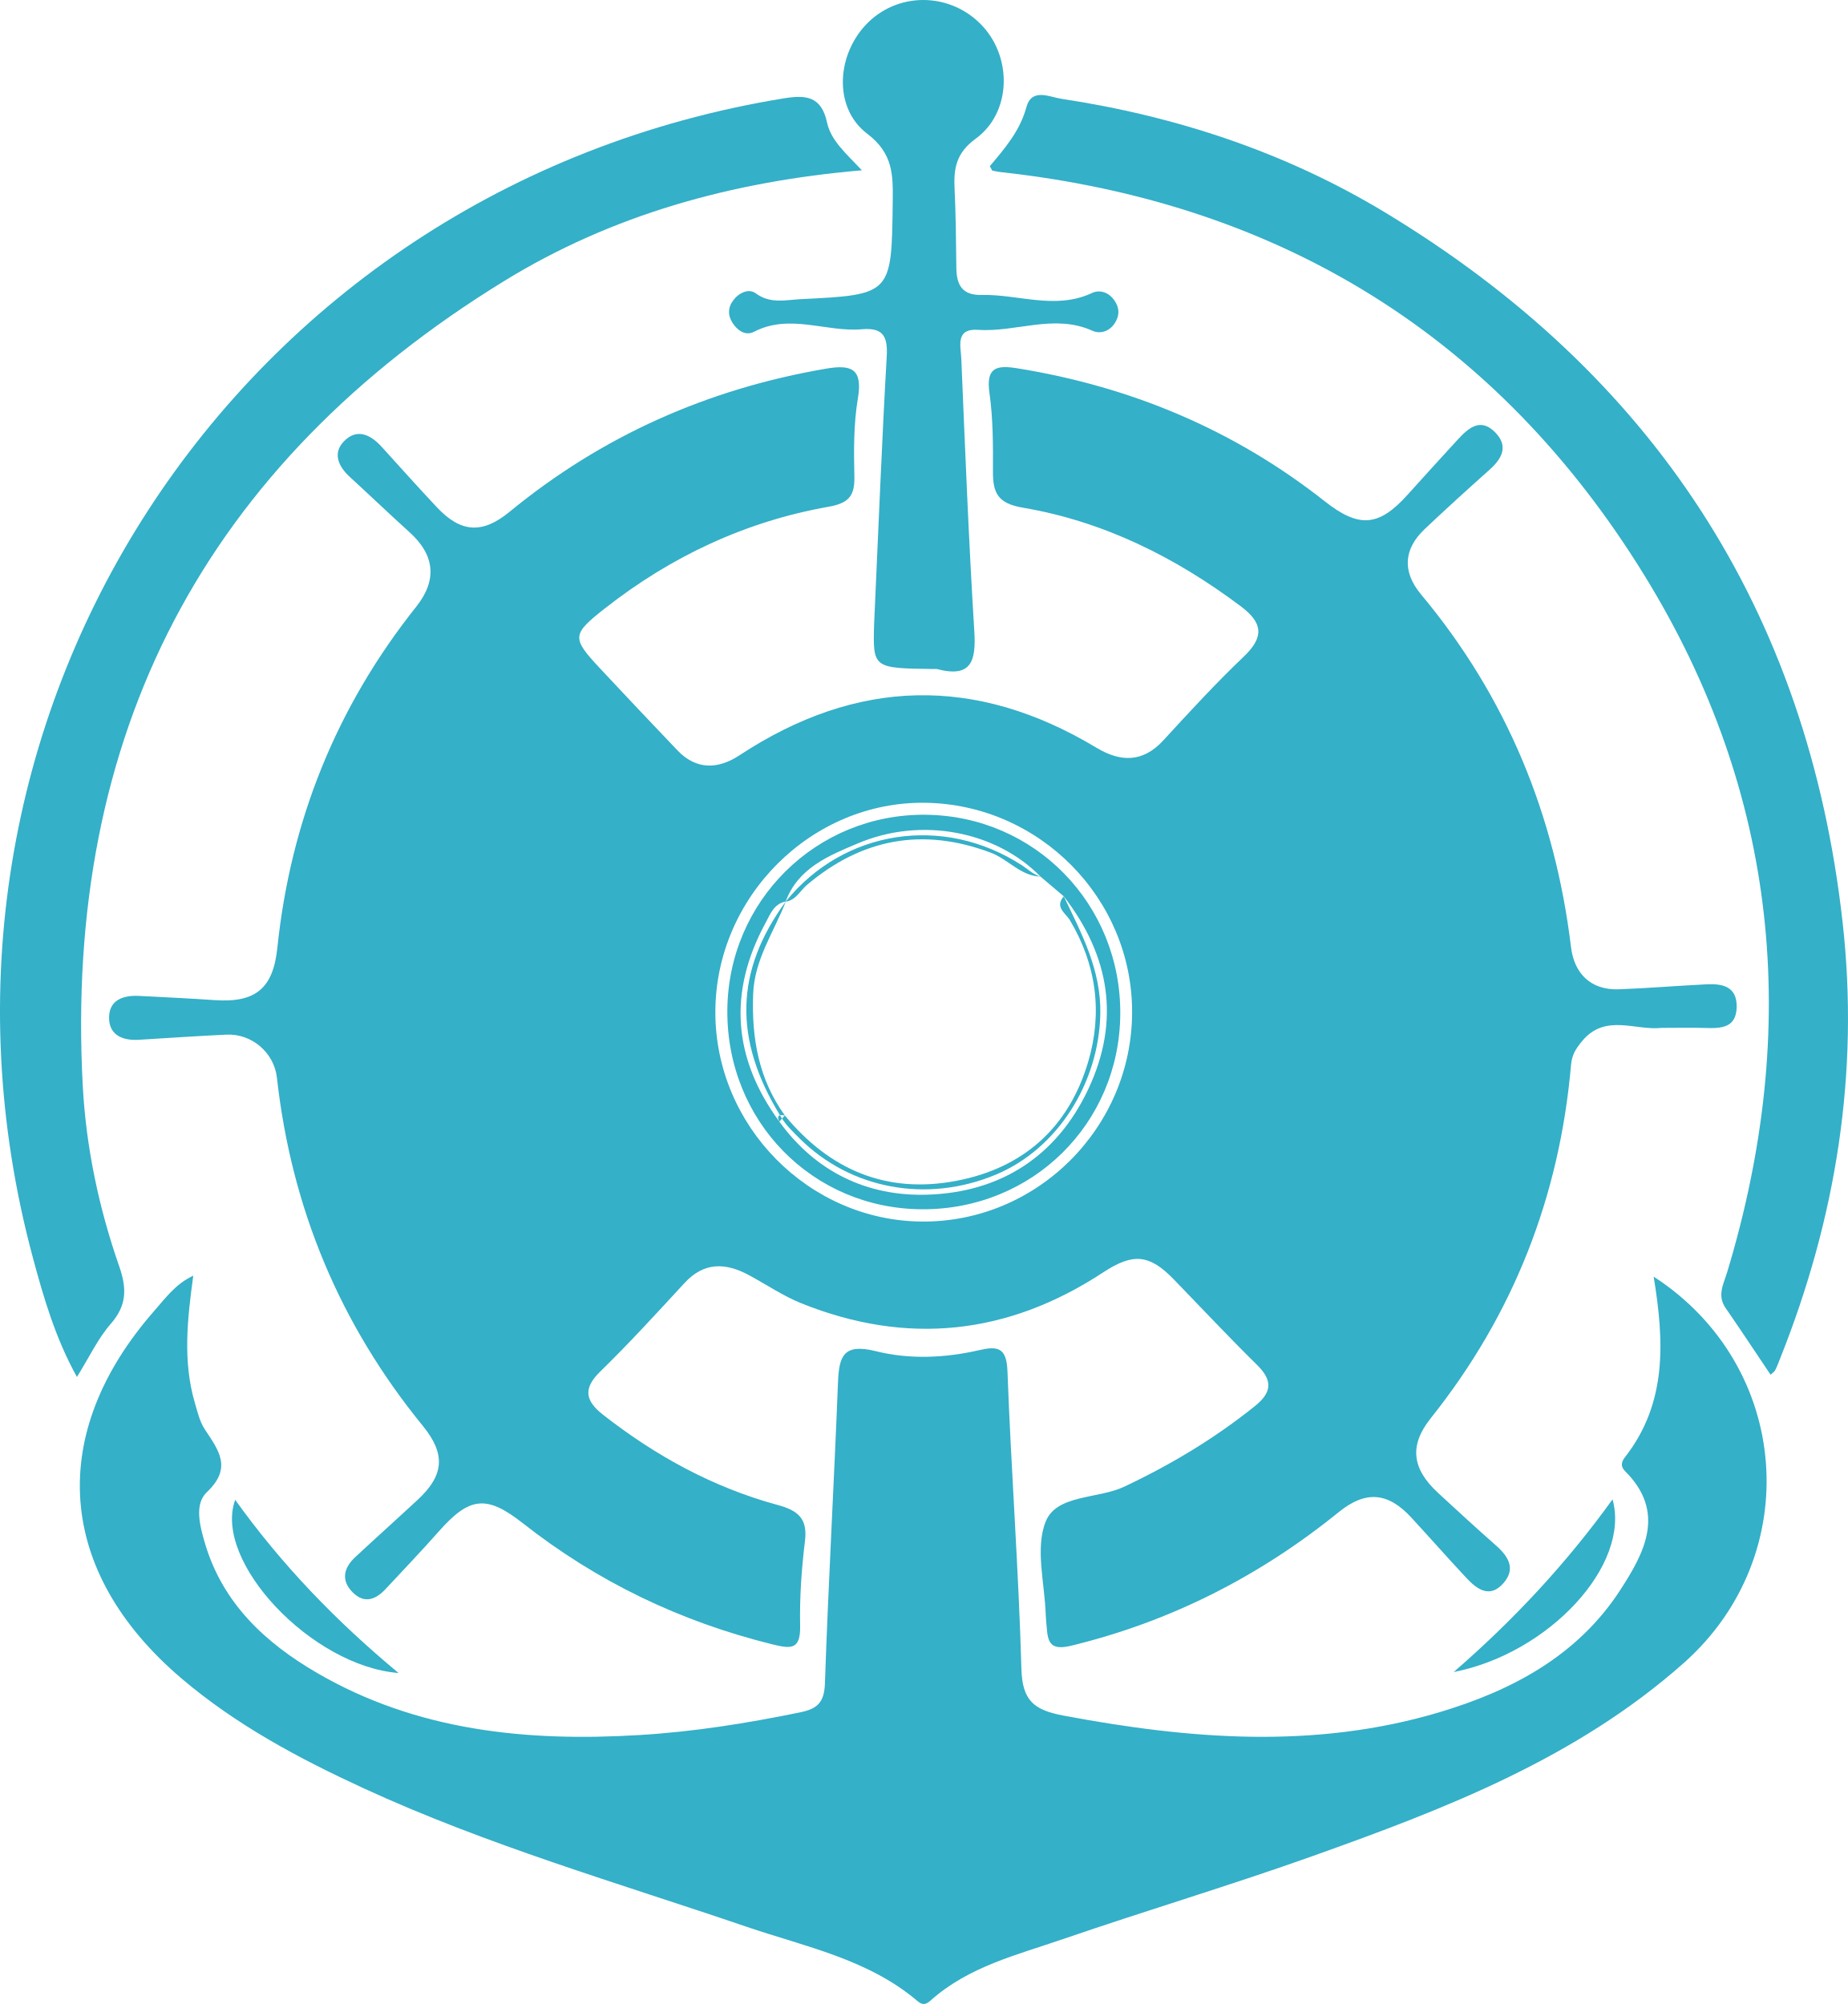
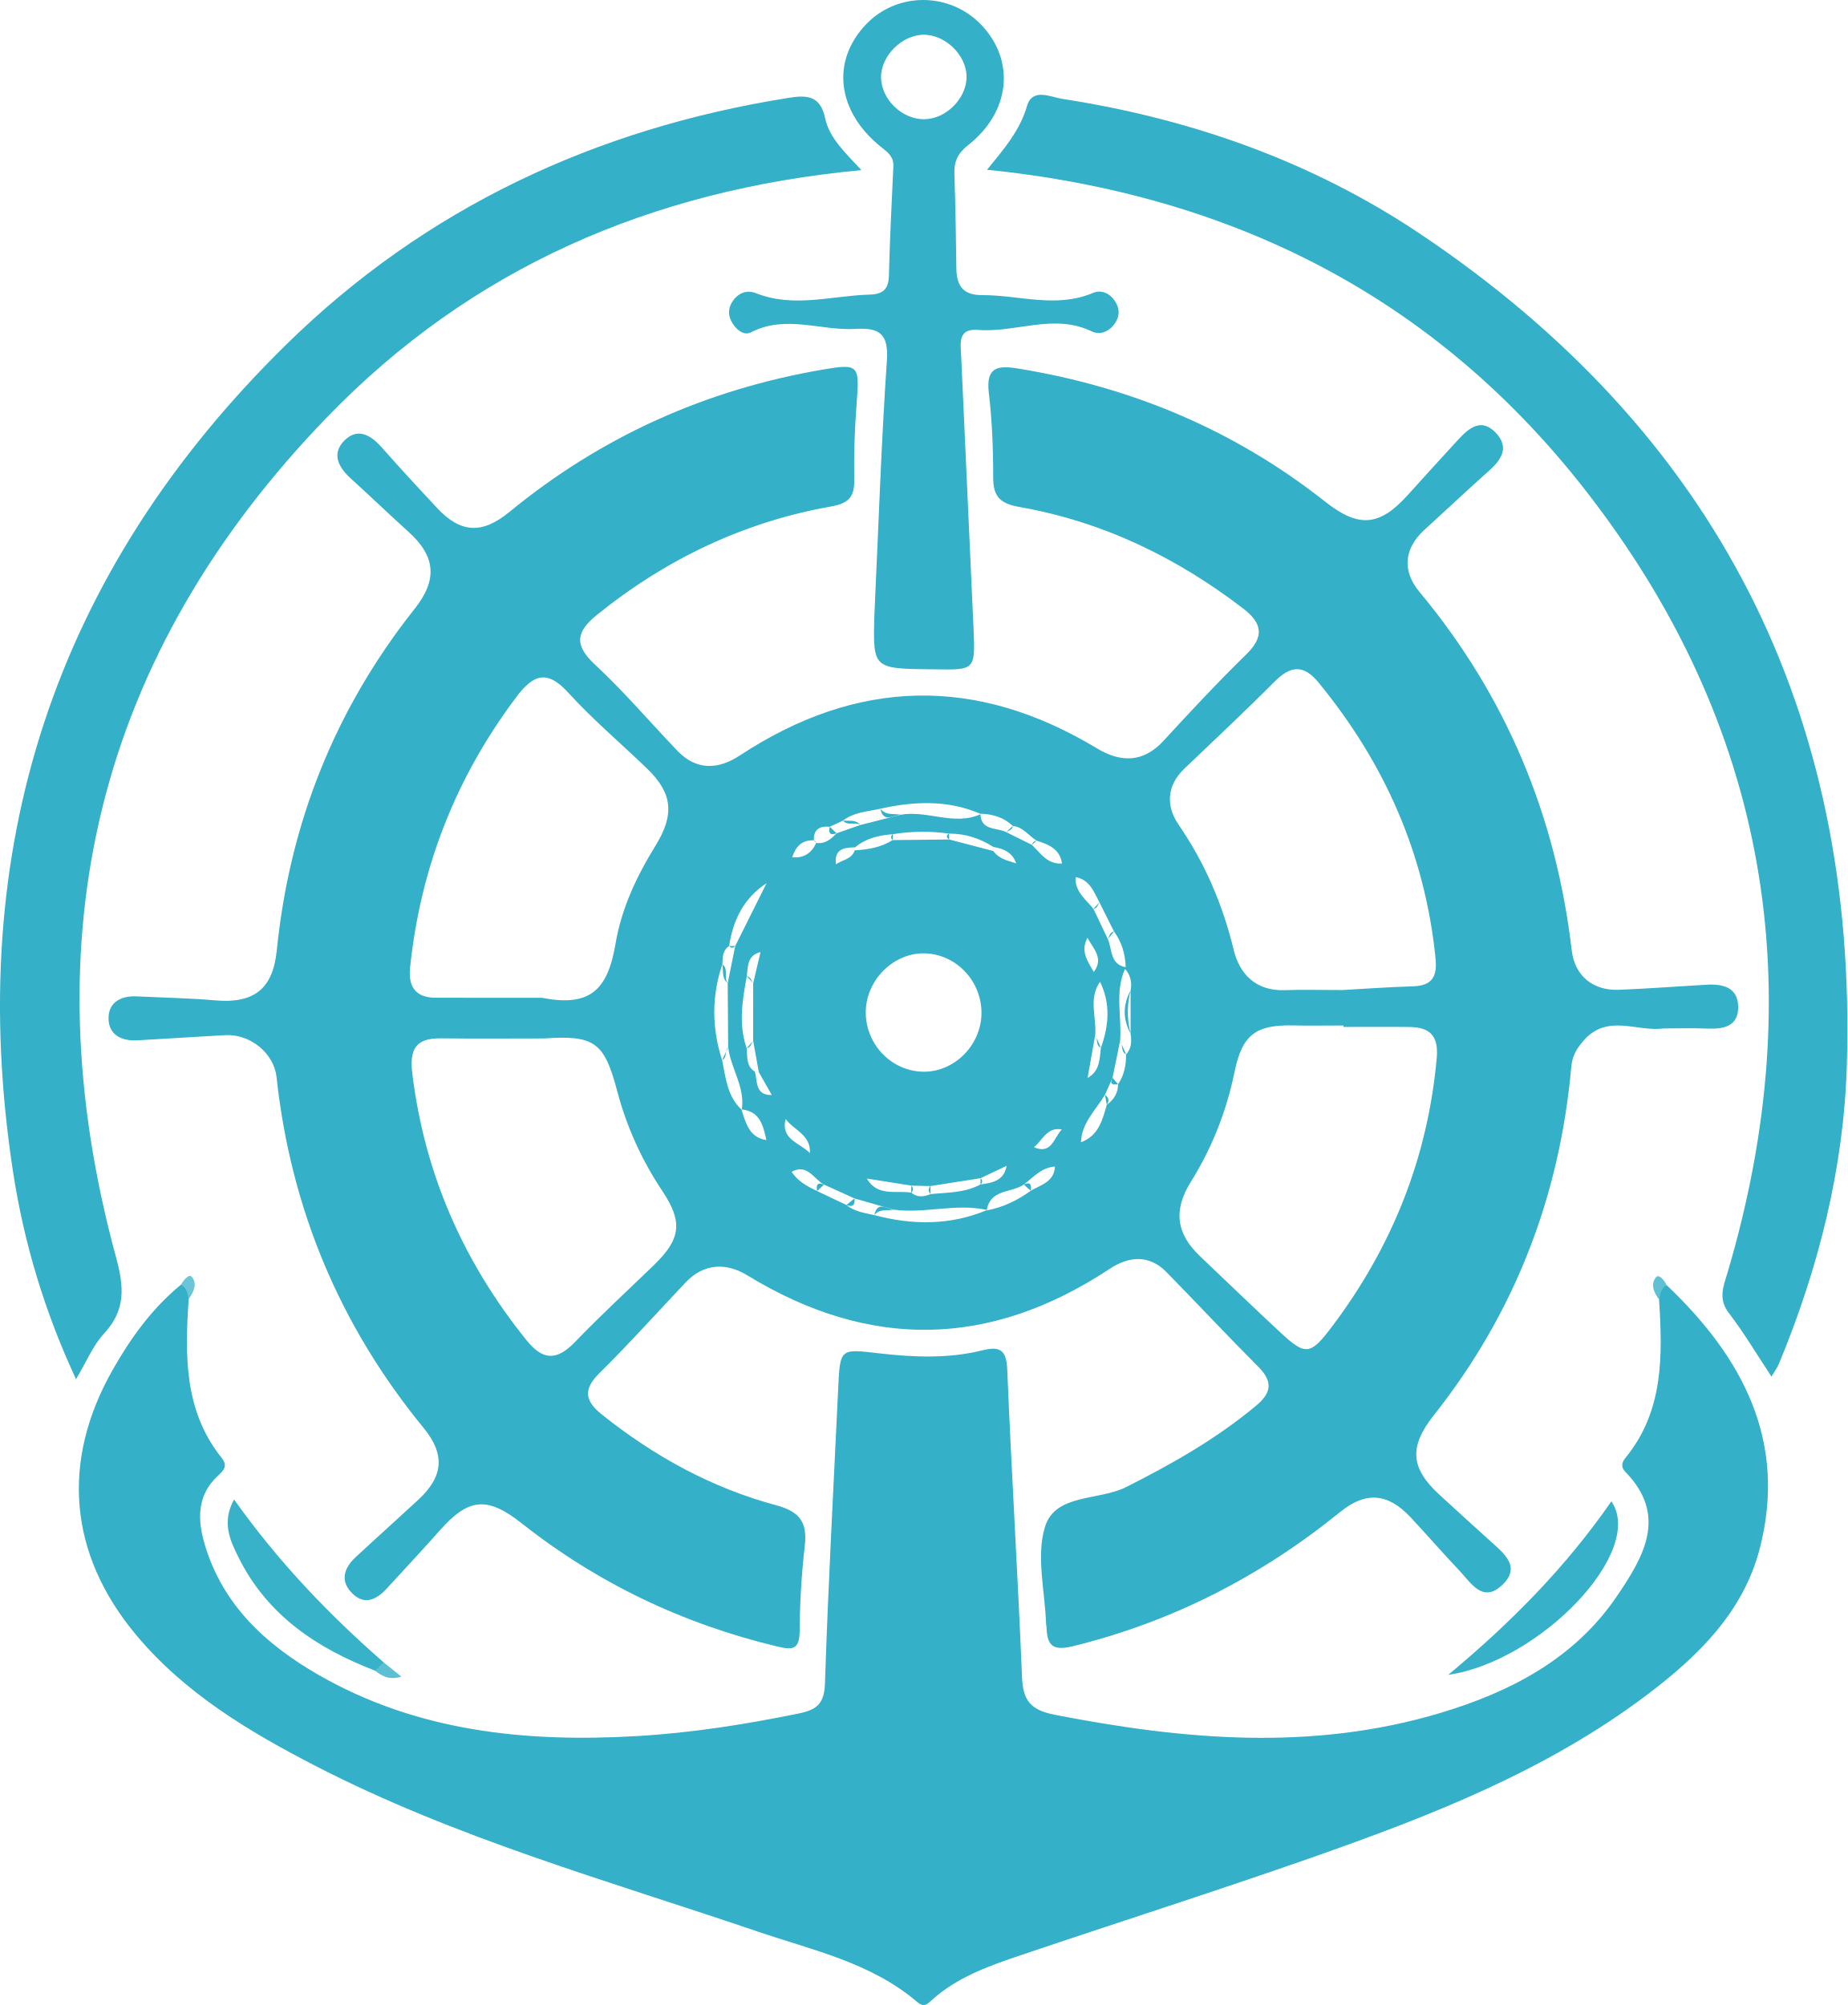
- <svg xmlns="http://www.w3.org/2000/svg" version="1.1" id="Layer_1" x="0px" y="0px" viewBox="0 0 293.98 318.852" enable-background="new 0 0 293.98 318.852" xml:space="preserve">
+ <svg xmlns="http://www.w3.org/2000/svg" version="1.1" id="Layer_1" x="0px" y="0px" viewBox="0 0 293.723 318.814" enable-background="new 0 0 293.723 318.814" xml:space="preserve">
  <g>
-     <path fill="#34B0C8" d="M236.958,74.738c1.999-1.785,3.049-3.763,0.888-5.956c-2.32-2.354-4.223-0.707-5.899,1.108   c-2.712,2.937-5.388,5.906-8.067,8.872c-4.559,5.048-7.704,5.283-13.136,0.999c-14.434-11.383-30.818-18.24-48.923-21.163   c-3.265-0.527-4.994-0.166-4.42,3.898c0.579,4.102,0.581,8.307,0.559,12.466c-0.018,3.419,0.702,5.125,4.766,5.816   c12.843,2.184,24.263,7.882,34.674,15.698c3.529,2.649,3.712,4.898,0.453,8.002c-4.456,4.245-8.633,8.792-12.798,13.331   c-3.28,3.574-6.84,3.44-10.628,1.162c-19.195-11.542-38.091-11.105-56.796,1.206c-3.344,2.201-6.828,2.395-9.86-0.786   c-4.136-4.338-8.257-8.69-12.345-13.073c-4.504-4.828-4.492-5.367,0.839-9.547c10.53-8.255,22.358-13.808,35.538-16.143   c3.178-0.563,4.181-1.693,4.112-4.785c-0.092-4.152-0.13-8.383,0.557-12.454c0.8-4.74-1.03-5.422-5.089-4.727   C112.603,61.879,95.782,69.34,81.038,81.45c-4.322,3.55-7.747,3.313-11.552-0.754c-2.958-3.161-5.856-6.377-8.757-9.59   c-1.784-1.976-3.964-3.006-6.012-0.893c-1.819,1.878-0.912,3.976,0.91,5.648c3.191,2.927,6.318,5.925,9.531,8.828   c4.034,3.645,4.413,7.626,1.053,11.847c-12.674,15.922-19.98,34.041-22.088,54.255c-0.673,6.456-3.432,8.801-10.025,8.334   c-3.987-0.282-7.981-0.459-11.973-0.668c-2.662-0.139-4.904,0.742-4.769,3.708c0.119,2.621,2.28,3.421,4.729,3.274   c4.654-0.28,9.306-0.609,13.963-0.82c4.02-0.182,7.562,2.877,8.005,6.852c2.309,20.737,10.005,39.207,23.201,55.384   c3.663,4.491,3.422,7.848-0.807,11.774c-3.294,3.058-6.644,6.055-9.933,9.119c-1.859,1.731-2.308,3.725-0.374,5.64   c1.835,1.817,3.634,1.119,5.194-0.553c2.84-3.045,5.715-6.059,8.473-9.177c4.868-5.503,7.568-5.859,13.346-1.317   c11.829,9.299,25.042,15.656,39.65,19.269c3.02,0.747,4.559,0.938,4.483-2.957c-0.088-4.478,0.217-8.996,0.768-13.445   c0.447-3.604-1.11-4.878-4.328-5.751c-10.251-2.782-19.405-7.802-27.76-14.332c-2.778-2.172-3.328-4.125-0.496-6.887   c4.646-4.531,9.028-9.336,13.432-14.109c3.113-3.374,6.535-3.237,10.231-1.249c2.78,1.495,5.426,3.311,8.335,4.481   c16.838,6.77,32.874,5.039,48.031-4.918c4.769-3.133,7.356-2.88,11.238,1.126c4.405,4.546,8.734,9.169,13.243,13.609   c2.518,2.479,2.365,4.363-0.353,6.547c-6.397,5.14-13.333,9.299-20.761,12.809c-4.248,2.007-10.814,1.216-12.534,5.601   c-1.679,4.28-0.121,9.833,0.027,14.827c0.02,0.664,0.109,1.326,0.156,1.99c0.178,2.52,0.711,3.672,3.945,2.882   c15.819-3.863,29.901-11.029,42.506-21.244c4.272-3.462,7.818-3.187,11.551,0.868c2.931,3.184,5.795,6.431,8.747,9.595   c1.706,1.829,3.729,3.311,5.903,0.84c2-2.273,0.806-4.241-1.168-5.981c-3.122-2.752-6.186-5.568-9.243-8.392   c-4.174-3.856-4.594-7.554-1.148-11.873c13.147-16.483,20.488-35.259,22.314-56.217c0.137-1.571,0.736-2.547,1.759-3.781   c3.682-4.442,8.441-1.636,12.647-2.107c2.331,0,4.664-0.06,6.992,0.016c2.507,0.082,4.893-0.014,4.951-3.347   c0.057-3.264-2.257-3.721-4.792-3.599c-4.653,0.224-9.298,0.625-13.952,0.792c-4.554,0.163-7.112-2.604-7.607-6.693   c-2.55-21.042-10.243-39.822-23.861-56.138c-3.023-3.621-2.777-7.209,0.584-10.393C230.027,80.975,233.481,77.843,236.958,74.738z    M146.69,194.359c-18.02-0.119-32.891-15.18-32.891-33.312c0-18.335,15.294-33.587,33.411-33.319   c18.16,0.269,32.924,15.235,32.887,33.335C180.059,179.443,164.972,194.48,146.69,194.359z" />
-     <path fill="#34B0C8" d="M263.066,203.121c1.661,10.166,2.22,20.06-4.568,28.735c-0.576,0.736-0.724,1.47,0.007,2.198   c6.602,6.572,3.074,13.031-0.756,18.936c-6.769,10.434-17.191,15.984-28.764,19.44c-19.85,5.927-39.777,4.297-59.784,0.538   c-4.737-0.89-6.573-2.381-6.715-7.451c-0.44-15.795-1.636-31.568-2.219-47.361c-0.139-3.78-1.562-4.014-4.545-3.327   c-5.426,1.25-11.076,1.483-16.362,0.16c-5.173-1.294-5.889,0.75-6.053,4.987c-0.622,15.97-1.534,31.929-2.079,47.9   c-0.103,3.007-1.229,4.011-3.895,4.561c-8.487,1.753-17.037,3.108-25.674,3.626c-17.876,1.073-35.317-0.649-51.185-9.866   c-8.238-4.785-15.031-11.06-17.865-20.634c-0.821-2.773-1.726-6.241,0.296-8.147c4.11-3.876,1.852-6.696-0.332-10.007   c-0.801-1.215-1.151-2.757-1.572-4.189c-1.947-6.625-1.2-13.332-0.254-20.25c-2.814,1.312-4.382,3.523-6.114,5.491   C7.36,228.091,8.91,250.029,28.82,267.008c8.685,7.407,18.66,12.744,28.971,17.496c19.692,9.076,40.491,15.077,60.945,22.05   c9.382,3.198,19.365,5.148,27.237,11.845c0.845,0.719,1.377,0.512,2.092-0.125c6.041-5.392,13.764-7.245,21.111-9.772   c13.206-4.543,26.604-8.535,39.755-13.227c21.031-7.504,41.83-15.506,58.933-30.688   C287.167,247.453,284.984,217.326,263.066,203.121z" />
-     <path fill="#34B0C8" d="M18.98,201.531c-3.245-9.3-5.291-18.969-5.815-28.772c-2.99-55.912,19.381-98.787,67.09-128.079   c17.076-10.484,36.07-15.8,56.858-17.585c-2.481-2.641-4.923-4.71-5.539-7.578c-0.921-4.289-3.443-4.43-6.966-3.855   C37.233,29.931-17.729,114.757,5.229,200.102c1.725,6.412,3.598,12.852,7.011,18.983c1.976-3.173,3.338-6.113,5.383-8.456   C20.17,207.712,20.2,205.027,18.98,201.531z" />
-     <path fill="#34B0C8" d="M293.127,146.771c-5.557-49.725-30.215-87.263-72.856-113.01c-15.82-9.552-33.176-15.279-51.454-18.044   c-1.865-0.282-4.692-1.777-5.538,1.342c-1.034,3.812-3.502,6.63-5.82,9.385c0.283,0.471,0.34,0.691,0.442,0.715   c0.485,0.112,0.98,0.189,1.476,0.244c44.415,4.915,78.861,26.212,102.227,64.16c21.348,34.669,24.906,72.004,13.149,110.875   c-0.571,1.888-1.628,3.673-0.243,5.676c2.423,3.504,4.766,7.064,7.152,10.613c0.276-0.262,0.593-0.448,0.738-0.725   c0.306-0.584,0.528-1.213,0.773-1.827C292.089,193.842,295.807,170.747,293.127,146.771z" />
-     <path fill="#34B0C8" d="M137.95,21.269c4.132,3.135,4.116,6.557,4.067,10.721c-0.173,14.882-0.125,14.89-14.639,15.609   c-2.421,0.12-4.835,0.787-7.157-0.931c-1.064-0.787-2.598-0.147-3.523,1.045c-0.924,1.19-0.951,2.469-0.139,3.704   c0.8,1.217,2.066,2.055,3.401,1.365c5.692-2.939,11.451,0.096,17.142-0.395c3.454-0.298,4.139,1.192,3.956,4.384   c-0.762,13.284-1.277,26.583-2.004,42.545c-0.195,7.007-0.195,7.007,9.506,7.13c0.167,0.002,0.342-0.034,0.498,0.007   c5.507,1.442,6.229-1.314,5.936-6.031c-0.896-14.447-1.459-28.916-2.07-43.379c-0.083-1.952-0.983-4.814,2.665-4.563   c6.056,0.416,12.116-2.601,18.193,0.145c1.172,0.53,2.64,0.172,3.524-1.156c0.843-1.265,0.798-2.517-0.055-3.713   c-0.878-1.231-2.268-1.73-3.538-1.136c-5.839,2.731-11.703,0.176-17.544,0.31c-3.161,0.072-3.996-1.64-4.033-4.332   c-0.057-4.162-0.073-8.328-0.279-12.484c-0.162-3.27,0.202-5.742,3.354-8.043c5.604-4.09,5.847-12.632,1.219-17.786   c-4.851-5.402-13.144-5.743-18.286-0.752C133.084,8.446,132.455,17.099,137.95,21.269z" />
-     <path fill="#34B0C8" d="M37.413,238.635c-3.548,9.768,12.127,26.463,25.988,27.554C53.378,257.856,44.807,248.95,37.413,238.635z" />
-     <path fill="#34B0C8" d="M231.253,266.035c15.235-2.987,28.18-17.085,25.271-27.477   C249.098,248.875,240.645,257.886,231.253,266.035z" />
-     <path fill="#34B0C8" d="M147.238,129.635c-17.385-0.161-31.425,13.704-31.532,31.137c-0.107,17.612,13.529,31.545,30.96,31.632   c17.534,0.087,31.431-13.596,31.548-31.062C178.332,143.85,164.601,129.796,147.238,129.635z M173.113,173.316   c-5.065,10.751-14.042,16.416-25.617,16.768c-9.499,0.289-17.729-3.599-23.516-11.625c0,0,0,0,0,0   c-7.378-10.066-8.172-20.602-2.212-31.592c0.759-1.399,1.327-3.058,3.215-3.43c1.991-5.367,6.884-7.302,11.512-9.261   c10.061-4.258,21.955-1.944,29.034,5.3c1.234,1.046,2.468,2.092,3.701,3.138l0,0c0,0,0,0,0,0c0,0,0.001,0,0.001,0.001   c0,0,0,0.001,0.001,0.001C176.539,152.09,178.281,162.348,173.113,173.316z" />
-     <path fill="#34B0C8" d="M170.208,146.425c4.222,7.089,5.207,14.715,2.907,22.501c-3.082,10.436-10.249,16.9-20.957,18.951   c-11.127,2.131-20.177-1.743-27.304-10.396c-0.147,0.164-0.294,0.329-0.441,0.493c0.752,1.182,1.767,2.137,2.748,3.118   c8.129,8.132,20.298,10.386,31.267,5.798c9.803-4.1,16.405-14.576,16.612-25.608c0.131-6.958-2.978-12.726-5.808-18.667   c-0.001-0.001-0.001-0.001-0.002-0.002c0,0,0,0,0,0C167.721,144.348,169.524,145.277,170.208,146.425z" />
-     <path fill="#34B0C8" d="M124.854,177.481c-4.161-5.787-5.299-12.271-5.044-19.297c0.201-5.557,3.312-9.87,5.181-14.716   c-0.005,0.001-0.009,0.003-0.013,0.003c-8.034,10.977-8.318,21.828-0.896,33.975C124.272,177.398,124.542,177.421,124.854,177.481z   " />
-     <path fill="#34B0C8" d="M124.413,177.974c-0.057-0.089-0.123-0.17-0.177-0.262c-0.055-0.089-0.101-0.177-0.156-0.267   c-0.32,0.081-0.414,0.364-0.101,1.012c0,0,0,0,0,0C124.125,178.297,124.269,178.136,124.413,177.974z" />
-     <path fill="#34B0C8" d="M125.005,143.43c0.001,0,0.001,0,0.002,0c-0.005,0.013-0.01,0.026-0.016,0.039   c1.636-0.251,2.295-1.756,3.396-2.686c8.758-7.388,18.432-9.178,29.234-5.111c2.772,1.044,4.723,3.698,7.908,3.804   c-1.155-0.329-1.991-1.172-2.964-1.803C150.056,129.556,134.254,131.995,125.005,143.43z" />
-     <path fill="#34B0C8" d="M125.005,143.43c-0.008,0.001-0.014,0.005-0.021,0.006c-0.005,0.013-0.011,0.025-0.016,0.038   C124.98,143.459,124.993,143.445,125.005,143.43z" />
-     <path fill="#34B0C8" d="M124.968,143.474c0.004,0,0.006-0.002,0.01-0.003c0.01-0.014,0.019-0.028,0.029-0.042L124.968,143.474z" />
+     <path fill="#34B0C8" d="M264.995,204.356c12.059,11.447,19.202,24.796,14.792,41.882c-2.612,10.12-9.847,17.16-17.947,23.273   c-16.021,12.09-34.471,19.26-53.162,25.818c-15.674,5.499-31.514,10.523-47.246,15.858c-4.715,1.599-9.405,3.373-13.212,6.784   c-0.779,0.698-1.276,1.315-2.43,0.332c-7.322-6.239-16.584-8.194-25.347-11.175c-23.738-8.076-47.977-14.813-70.396-26.389   c-10.536-5.44-20.675-11.519-28.403-20.766c-10.722-12.829-11.991-27.586-3.735-42.145c2.879-5.078,6.279-9.793,10.851-13.541   c1.871-0.048,1.757,0.994,1.238,2.257c-0.583,8.9-0.782,17.729,5.226,25.254c1.024,1.283,0.397,1.959-0.571,2.857   c-3.404,3.156-3.273,7.06-2.056,11.086c2.885,9.544,9.714,15.779,17.963,20.534c15.727,9.066,32.995,10.807,50.69,9.78   c8.635-0.501,17.183-1.847,25.673-3.578c2.852-0.581,4.133-1.486,4.24-4.782c0.504-15.627,1.367-31.243,2.102-46.863   c0.307-6.53,0.286-6.353,6.591-5.63c5.455,0.625,10.974,0.851,16.391-0.497c2.71-0.674,3.769-0.059,3.896,3.044   c0.667,16.282,1.682,32.549,2.345,48.831c0.153,3.767,1.273,5.318,5.241,6.091c20.467,3.991,40.878,5.806,61.23-0.281   c11.21-3.353,21.406-8.647,28.157-18.639c4.13-6.112,8.157-12.7,1.282-19.74c-0.728-0.746-0.539-1.488,0.041-2.197   c6.116-7.483,5.902-16.305,5.339-25.202C263.395,205.436,263.048,204.277,264.995,204.356z" />
+     <path fill="#34B0C8" d="M136.961,27.051c-33.561,3.13-62.126,15.66-84.966,39.291c-36.61,37.878-47.351,82.796-33.565,133.502   c1.303,4.793,1.608,8.42-1.89,12.202c-1.761,1.905-2.793,4.484-4.452,7.255c-5.018-10.785-8.3-21.74-10.026-33.045   c-7.805-51.129,6.52-95.222,43.436-131.457c22.138-21.729,49.149-34.34,79.772-39.222c2.849-0.454,5.134-0.524,5.924,3.227   C131.848,21.909,134.286,24.182,136.961,27.051z" />
+     <path fill="#34B0C8" d="M156.938,26.99c2.809-3.445,5.232-6.279,6.339-10.108c0.86-2.975,3.754-1.448,5.625-1.159   c20.484,3.172,39.743,9.952,56.963,21.512c46.891,31.478,69.45,75.749,67.77,132.124c-0.488,16.39-4.482,32.239-10.776,47.438   c-0.303,0.731-0.793,1.383-1.209,2.094c-2.313-3.492-4.345-6.936-6.761-10.086c-1.772-2.309-0.86-4.289-0.195-6.54   c13.375-45.267,6.417-87.094-22.674-124.373C228.19,47.354,196.132,30.997,156.938,26.99z" />
+     <path fill="#36B1C9" d="M230.254,266.318c10.219-8.499,18.821-17.308,25.943-27.589   C261.674,246.681,244.884,264.192,230.254,266.318z" />
+     <path fill="#37B2C9" d="M59.625,265.647c-9.227-3.544-17.097-8.794-21.652-17.912c-1.346-2.695-2.796-5.638-0.755-9.305   c7.016,9.894,15.019,18.24,23.764,25.891C61.155,265.402,60.858,266.003,59.625,265.647z" />
+     <path fill="#5BC0D3" d="M59.625,265.647c0.452-0.442,0.905-0.884,1.357-1.326c0.82,0.661,1.641,1.323,2.829,2.28   C61.791,267.206,60.699,266.464,59.625,265.647z" />
+     <path fill="#69C5D7" d="M29.999,206.543c-0.22-0.858-0.282-1.803-1.238-2.257c0.421-0.698,1.26-1.799,1.725-1.267   C31.412,204.08,30.812,205.441,29.999,206.543z" />
+     <path fill="#60C1D4" d="M264.995,204.356c-0.948,0.459-1,1.402-1.217,2.256c-0.879-1.096-1.382-2.481-0.471-3.533   C263.772,202.542,264.635,203.597,264.995,204.356z" />
+     <path fill="#34B0C8" d="M177.255,47.856c-0.838-1.259-2.192-1.827-3.489-1.277c-5.857,2.485-11.74,0.326-17.607,0.35   c-3.084,0.013-4.071-1.524-4.104-4.286c-0.059-4.996-0.145-9.992-0.314-14.985c-0.067-1.979,0.52-3.275,2.197-4.594   c6.724-5.285,7.506-13.412,2.091-19.099c-4.981-5.231-13.328-5.293-18.289-0.136c-5.61,5.832-4.719,13.826,2.268,19.483   c1.079,0.874,2.107,1.538,2.032,3.123c-0.273,5.816-0.566,11.632-0.711,17.451c-0.054,2.167-1.042,2.903-3.052,2.958   c-6.028,0.164-12.061,2.169-18.081-0.225c-1.317-0.524-2.637-0.136-3.568,1.078c-0.781,1.018-0.942,2.158-0.393,3.286   c0.628,1.291,1.948,2.487,3.161,1.86c5.537-2.858,11.131-0.21,16.663-0.543c3.755-0.226,5.24,0.786,4.953,4.996   c-0.896,13.11-1.326,26.251-1.998,40.695c-0.216,8.338-0.216,8.338,9.217,8.437c0.167,0.002,0.333-0.001,0.5,0.001   c6.29,0.105,6.341,0.103,6.054-6.466c-0.631-14.463-1.331-28.924-1.969-43.387c-0.085-1.935-0.578-4.381,2.646-4.117   c6.039,0.493,12.104-2.686,18.148,0.245c1.216,0.589,2.634,0.086,3.545-1.136C178.058,50.358,178.078,49.094,177.255,47.856z    M146.937,18.962c-3.512,0.028-6.809-3.16-6.859-6.63c-0.048-3.391,3.274-6.754,6.725-6.806c3.46-0.052,6.852,3.227,6.876,6.65   C153.703,15.632,150.422,18.935,146.937,18.962z" />
+     <g>
+       <path fill="#34B0C8" d="M271.35,156.582c-4.65,0.262-9.295,0.622-13.948,0.806c-4.3,0.169-7.056-2.39-7.505-6.239    c-2.502-21.425-10.41-40.439-24.223-57.046c-2.751-3.307-2.507-6.862,0.865-9.918c3.455-3.13,6.84-6.339,10.321-9.439    c2.004-1.784,3.068-3.75,0.935-5.954c-2.296-2.373-4.218-0.749-5.901,1.067c-2.717,2.932-5.397,5.897-8.076,8.864    c-4.511,4.997-7.811,5.241-13.115,1.052c-14.425-11.395-30.811-18.255-48.917-21.187c-3.231-0.523-5.044-0.162-4.572,3.85    c0.524,4.451,0.7,8.964,0.697,13.45c-0.002,3.073,1.052,4.175,4.201,4.73c13.186,2.326,24.94,8,35.545,16.145    c3.066,2.355,3.38,4.468,0.474,7.308c-4.522,4.419-8.846,9.049-13.123,13.709c-3.273,3.567-6.862,3.471-10.63,1.199    c-19.19-11.571-38.077-11.139-56.785,1.168c-3.342,2.198-6.832,2.425-9.865-0.738c-4.377-4.566-8.486-9.414-13.11-13.711    c-3.395-3.154-3.036-5.249,0.347-7.974c10.982-8.847,23.312-14.734,37.191-17.196c2.674-0.474,3.7-1.432,3.659-4.152    c-0.064-4.158,0.073-8.333,0.401-12.479c0.461-5.833,0.257-6.095-5.345-5.138c-18.609,3.178-35.258,10.643-49.868,22.639    c-4.388,3.602-7.791,3.372-11.56-0.669c-2.953-3.166-5.889-6.349-8.755-9.593c-1.763-1.996-3.862-3.188-5.955-1.064    c-2.057,2.087-0.915,4.24,1.044,6.015c3.085,2.796,6.081,5.691,9.174,8.479c4.333,3.905,4.636,7.629,0.98,12.237    C53.28,112.747,46.047,130.9,44.007,151.118c-0.614,6.087-3.559,8.497-9.819,7.948c-4.142-0.364-8.31-0.431-12.467-0.632    c-2.54-0.123-4.508,0.984-4.464,3.55c0.044,2.565,2.069,3.588,4.587,3.437c4.65-0.278,9.301-0.551,13.952-0.824    c3.935-0.231,7.755,2.831,8.172,6.671c2.271,20.927,10.056,39.527,23.402,55.812c3.434,4.19,3.134,7.704-0.872,11.406    c-3.3,3.05-6.648,6.049-9.94,9.108c-1.798,1.671-2.551,3.68-0.663,5.655c1.963,2.052,3.905,1.185,5.579-0.64    c2.814-3.067,5.665-6.103,8.419-9.223c4.562-5.168,7.531-5.522,13.023-1.187c12.084,9.539,25.618,15.993,40.582,19.589    c2.526,0.607,3.616,0.563,3.636-2.456c0.031-4.485,0.3-8.988,0.814-13.443c0.433-3.746-0.684-5.508-4.57-6.549    c-10.24-2.745-19.405-7.803-27.7-14.428c-2.603-2.078-3.037-3.93-0.423-6.517c4.731-4.682,9.187-9.642,13.761-14.483    c2.938-3.109,6.539-3.115,9.776-1.136c19.489,11.911,38.621,11.553,57.653-1.027c2.936-1.94,6.194-2.353,8.993,0.505    c4.894,4.997,9.669,10.113,14.611,15.062c2.32,2.324,2.171,4.103-0.317,6.183c-6.306,5.274-13.352,9.258-20.669,12.953    c-4.37,2.207-11.295,1.014-12.921,6.341c-1.427,4.673,0.005,10.219,0.176,15.379c0.005,0.166,0.055,0.329,0.062,0.495    c0.12,2.798,0.779,3.942,4.226,3.093c15.814-3.898,29.863-11.118,42.463-21.333c4.081-3.308,7.577-3.033,11.189,0.823    c2.617,2.793,5.118,5.696,7.755,8.469c1.861,1.956,3.72,5.279,6.844,2.299c3.022-2.883,0.271-5.002-1.867-6.936    c-2.715-2.456-5.424-4.919-8.12-7.396c-4.615-4.239-4.886-7.619-0.909-12.642c12.868-16.254,20.009-34.769,21.857-55.359    c0.156-1.742,0.778-2.853,1.96-4.216c3.777-4.355,8.513-1.348,12.703-1.937c2.331,0,4.664-0.077,6.991,0.021    c2.61,0.11,4.944-0.369,4.885-3.499C276.298,156.978,273.916,156.437,271.35,156.582z M65.204,153.807    c1.665-15.905,7.288-30.223,16.919-43.013c2.658-3.53,4.846-4.376,8.225-0.656c3.899,4.293,8.376,8.058,12.557,12.099    c4.019,3.884,4.377,7.275,1.322,12.226c-2.99,4.845-5.408,9.947-6.359,15.584c-1.243,7.374-4.062,10.122-11.687,8.608    c-5.638,0-11.277,0.016-16.915-0.006C66.04,158.636,64.882,156.884,65.204,153.807z M103.96,201.173    c-4.18,4.046-8.473,7.986-12.5,12.179c-2.833,2.95-5.05,3.099-7.721-0.21c-10.059-12.462-16.247-26.496-18.186-42.458    c-0.481-3.955,0.618-5.627,4.571-5.579c5.473,0.067,10.948,0.017,16.422,0.017c8.055-0.557,9.549,0.666,11.599,8.413    c1.497,5.657,3.892,10.94,7.149,15.821C108.591,194.296,108.274,196.997,103.96,201.173z M117.876,176.415    c-2.261-2.119-2.487-5.043-3.065-7.828c-1.645-5.092-1.69-10.181,0.038-15.264c0,0,0,0,0,0l0,0    c0.073-1.069-0.009-2.196,1.075-2.89c0.62-4.144,2.336-7.635,5.953-9.995c-1.66,3.329-3.32,6.657-4.98,9.986l0,0h0    c-0.399,1.968-0.798,3.936-1.197,5.904l0,0c0.026,3.387,0.051,6.774,0.077,10.161c-0.2,0.193-0.276,0.443-0.325,0.706    c0.108-0.235,0.217-0.47,0.325-0.706c0.394,3.378,2.704,6.342,2.166,9.921c2.924,0.306,3.396,2.61,3.911,4.878    C119.07,180.852,118.589,178.539,117.876,176.415z M120.024,170.408c-1.435-0.89-1.168-2.378-1.309-3.722    c-1.327-3.824-0.686-7.644,0.023-11.464c0,0,0,0,0.001,0c0.159-1.6,0.097-3.326,2.179-3.832c-0.39,1.656-0.779,3.312-1.169,4.969    c-0.001,3.043-0.003,6.086-0.004,9.129c0,0,0,0,0,0c0,0,0,0,0.001-0.001c0.299,1.663,0.599,3.326,0.899,4.99c0,0,0,0,0,0    c0.688,1.216,1.377,2.431,2.065,3.646C120.038,174.168,120.452,171.984,120.024,170.408z M124.909,177.948    c1.337,1.765,4.066,2.539,3.852,5.409C127.242,181.721,124.083,181.253,124.909,177.948z M163.884,189.34    c-2.115,1.537-4.419,2.649-7.006,3.126c0.002-0.012,0.005-0.022,0.007-0.034c-5.858,2.434-11.829,2.388-17.87,0.783l0,0    c0,0,0,0,0,0c-1.545-0.352-3.153-0.535-4.435-1.611c-1.554-0.737-3.107-1.474-4.661-2.211l0,0    c-1.557-0.752-3.082-1.546-4.057-3.068c2.524-1.355,3.512,1.164,5.151,2.042c1.616,0.731,3.233,1.461,4.849,2.192c0,0,0,0,0,0    c1.564,0.451,3.128,0.901,4.692,1.351c0.177,0.038,0.359,0.094,0.542,0.156c0.322,0.093,0.644,0.185,0.966,0.278    c0.001,0,0.003,0.001,0.005,0.001c4.941,0.668,9.89-1.036,14.829,0.042c0.573-3.331,3.924-2.678,5.877-4.031c0,0,0,0,0.001,0    c1.528-1.167,2.826-2.734,4.955-2.859C167.604,187.936,165.506,188.4,163.884,189.34z M147.95,189.879    c-1.069,0.431-2.115,0.572-3.085-0.247c-2.469-0.36-5.375,0.66-7.042-2.23c2.358,0.375,4.717,0.749,7.075,1.124v0    c1.008,0.024,2.015,0.048,3.022,0.071c0,0,0,0,0,0c2.659-0.418,5.318-0.835,7.976-1.253c0,0,0,0,0,0    c1.383-0.655,2.765-1.31,4.149-1.965c-0.406,2.364-2.251,2.706-4.159,2.96c-2.482,1.353-5.245,1.262-7.936,1.538c0,0,0,0,0,0    C147.95,189.878,147.95,189.878,147.95,189.879z M137.661,160.569c0.226-5.021,4.651-9.186,9.533-8.972    c4.976,0.218,8.956,4.551,8.852,9.636c-0.103,5.038-4.351,9.249-9.259,9.179C141.602,170.337,137.424,165.831,137.661,160.569z     M157.94,135.325c-2.34-0.613-4.68-1.226-7.019-1.839c0,0,0,0,0,0c-3,0.032-5.999,0.063-8.999,0.095c0,0,0,0,0,0    c-1.84,1.17-3.905,1.508-6.028,1.632l0,0.001c-0.473,1.439-1.968,1.501-2.983,2.212c-0.311-2.401,1.257-2.676,3.051-2.697    c1.73-1.458,3.811-1.909,5.987-2.085c2.975-0.474,5.954-0.521,8.937-0.088c2.573-0.022,4.909,0.741,7.06,2.122c0,0,0,0,0,0    c1.638,0.268,3.034,0.872,3.622,2.602C160.235,136.854,158.821,136.584,157.94,135.325z M164.386,182.424    c1.381-1.098,2.075-3.275,4.439-2.832C167.553,180.861,167.245,183.642,164.386,182.424z M164.068,134.341    C164.068,134.341,164.068,134.341,164.068,134.341C164.068,134.341,164.068,134.341,164.068,134.341    c-1.369-0.677-2.738-1.355-4.107-2.032l0,0l0,0c-1.492-0.76-3.95-0.17-4.082-2.835c-4.204,1.886-8.447-0.682-12.66,0.076    c-0.002,0-0.004,0.001-0.006,0.001c-2.143,0.545-4.288,1.09-6.433,1.635l0,0c-1.259,0.438-2.517,0.876-3.776,1.314c0,0,0,0,0,0    c-0.875,0.933-1.811,1.737-3.227,1.532c0,0-0.001-0.001-0.001-0.001c0,0.001,0.001,0.002,0.002,0.003    c-0.754,1.629-1.985,2.459-3.819,2.281c0.54-1.672,1.517-2.785,3.438-2.693c-0.062-1.78,0.946-2.307,2.529-2.161    c0.703-0.326,1.406-0.653,2.11-0.979c1.742-1.366,3.904-1.416,5.93-1.889c5.379-1.195,10.708-1.427,15.906,0.806    c0-0.004-0.001-0.007-0.001-0.012c1.946,0.049,3.716,0.566,5.157,1.951v0c1.645,0.159,2.53,1.551,3.789,2.335    c1.901,0.593,3.69,1.309,4.037,3.63C166.544,137.472,165.445,135.68,164.068,134.341z M174.793,143.468L174.793,143.468    L174.793,143.468c0.775,1.548,1.55,3.095,2.326,4.643c1.249,1.689,1.787,3.61,1.861,5.684c-2.533-0.471-2.122-2.819-2.834-4.45v0    c0,0,0,0,0,0c-0.765-1.605-1.53-3.211-2.295-4.816c0,0,0,0,0,0c-1.219-1.534-2.989-2.758-2.84-5.06    C173.245,139.882,173.91,141.778,174.793,143.468z M174.902,156.114c1.695,3.48,1.406,6.986,0.132,10.505c0,0,0,0,0,0    c-0.2,1.818-0.187,3.731-2.117,4.783c0.405-2.287,0.81-4.573,1.216-6.86C174.366,161.73,173.007,158.774,174.902,156.114z     M172.904,149.125c0.905,1.702,2.656,3.249,0.999,5.423C172.922,152.86,171.739,151.209,172.904,149.125z M179.754,157.503    c0,2.285,0,4.569-0.001,6.854c0.183,1.191,0.166,2.341-0.701,3.309c0,0,0,0,0,0c-0.025,1.687-0.291,3.307-1.29,4.728l0,0    c0,1.417-0.662,2.472-1.788,3.274c0,0,0,0,0,0c-0.695,2.455-1.328,4.953-4.117,5.963c0.127-3.094,2.363-5.122,3.819-7.544    c0,0,0,0,0,0c0.403-0.902,0.805-1.804,1.208-2.706c0.401-1.961,0.802-3.921,1.204-5.882c0.298-3.809-0.885-7.72,0.785-11.44    C179.746,155.056,180.01,156.213,179.754,157.503C179.754,157.503,179.754,157.503,179.754,157.503    C179.754,157.503,179.754,157.503,179.754,157.503z M188.292,122.238c4.807-4.592,9.661-9.138,14.351-13.848    c2.525-2.536,4.581-2.801,6.989,0.131c10.499,12.787,16.927,27.257,18.604,43.797c0.297,2.928-0.479,4.419-3.587,4.515    c-4.142,0.128-8.279,0.433-11.178,0.593c-3.91,0-6.572-0.076-9.227,0.017c-4.559,0.16-7.162-2.542-8.1-6.415    c-1.745-7.206-4.562-13.787-8.762-19.908C185.396,128.229,185.446,124.957,188.292,122.238z M228.431,168.255    c-1.427,15.819-7.069,29.942-16.569,42.577c-3.56,4.735-4.265,4.79-8.429,0.912c-4.254-3.961-8.438-7.997-12.65-12.005    c-3.766-3.583-4.278-7.284-1.442-11.829c3.38-5.417,5.662-11.227,6.945-17.48c1.211-5.906,3.393-7.515,9.339-7.378    c2.657,0.061,5.318,0.01,7.977,0.01c0,0.076,0,0.152-0.001,0.229c3.488,0,6.977-0.033,10.464,0.01    C227.307,163.34,228.757,164.643,228.431,168.255z" />
+       <path fill="#34B0C8" d="M178.088,165.5c0.085,0.191,0.17,0.382,0.255,0.574C178.301,165.863,178.232,165.665,178.088,165.5z" />
+       <path fill="#34B0C8" d="M174.131,164.541c0.07,0.16,0.139,0.32,0.209,0.481C174.302,164.848,174.244,164.683,174.131,164.541z" />
+       <path fill="#34B0C8" d="M115.453,167.195c-0.214,0.464-0.427,0.928-0.641,1.392C115.376,168.285,115.357,167.714,115.453,167.195z    " />
+       <path fill="#34B0C8" d="M156.896,192.387c-0.003,0.016-0.008,0.03-0.01,0.046c0.027-0.011,0.055-0.021,0.082-0.032    C156.944,192.395,156.92,192.392,156.896,192.387z" />
+       <path fill="#34B0C8" d="M139.967,128.592c0.497,2.306,2.042,1.055,3.246,0.959c0.001,0,0.003-0.001,0.004-0.001    C142.101,129.339,140.819,129.693,139.967,128.592z" />
+       <path fill="#34B0C8" d="M117.944,176.41c-0.025-0.003-0.047-0.008-0.073-0.01c0.002,0.005,0.003,0.01,0.005,0.015    c0.022,0.021,0.038,0.044,0.06,0.065C117.94,176.456,117.941,176.434,117.944,176.41z" />
+       <path fill="#34B0C8" d="M178.343,166.074c0.117,0.583,0.023,1.262,0.708,1.592c0,0,0,0,0,0    C178.815,167.135,178.579,166.604,178.343,166.074z" />
+       <path fill="#34B0C8" d="M162.773,188.356C162.773,188.356,162.773,188.356,162.773,188.356c0.37,0.328,0.741,0.656,1.111,0.984    C164.015,188.446,163.884,187.847,162.773,188.356z" />
+       <path fill="#34B0C8" d="M142.066,192.345c-0.001,0-0.003-0.001-0.004-0.001c-0.309-0.047-0.639-0.168-0.966-0.278    c-0.181-0.052-0.362-0.104-0.542-0.156c-0.679-0.146-1.276-0.007-1.539,1.306C139.818,192.174,141.027,192.556,142.066,192.345z" />
+       <path fill="#34B0C8" d="M135.861,190.559L135.861,190.559c-0.427,0.348-0.854,0.697-1.282,1.046    C135.636,192.026,135.964,191.556,135.861,190.559z" />
+       <path fill="#34B0C8" d="M155.873,129.398c0.001,0.027,0.005,0.049,0.007,0.076c0.03-0.014,0.061-0.022,0.091-0.036    C155.938,129.424,155.905,129.412,155.873,129.398z" />
+       <path fill="#34B0C8" d="M115.701,156.329L115.701,156.329c-0.687-0.888,0.184-2.216-0.851-3.005    C115.059,154.347,114.685,155.534,115.701,156.329z" />
+       <path fill="#34B0C8" d="M116.898,150.425c-0.324,0.011-0.648,0.014-0.973,0.009C116.252,150.774,116.577,150.789,116.898,150.425z    " />
+       <path fill="#34B0C8" d="M134.036,130.481c0.739,0.918,1.921,0.111,2.744,0.705l0,0    C136.045,130.251,134.982,130.594,134.036,130.481z" />
+       <path fill="#34B0C8" d="M129.919,189.393L129.919,189.393c0.365-0.342,0.729-0.684,1.094-1.026    C129.906,187.918,129.745,188.477,129.919,189.393z" />
+       <path fill="#34B0C8" d="M161.029,131.337L161.029,131.337c-0.356,0.324-0.712,0.648-1.068,0.972    C160.379,132.054,160.954,131.97,161.029,131.337z" />
+       <path fill="#34B0C8" d="M164.068,134.341c0.25-0.223,0.5-0.445,0.75-0.668C164.416,133.725,164.166,133.948,164.068,134.341z" />
+       <path fill="#34B0C8" d="M173.851,144.529c0.617-0.085,0.693-0.65,0.943-1.061C174.479,143.822,174.165,144.176,173.851,144.529    L173.851,144.529z" />
+       <path fill="#34B0C8" d="M176.146,149.345c0.324-0.411,0.648-0.823,0.973-1.234C176.435,148.239,176.391,148.871,176.146,149.345z" />
+       <path fill="#34B0C8" d="M131.927,131.46c-0.211,0.937-0.005,1.442,1.077,1.039c0,0,0,0,0,0    C132.645,132.153,132.286,131.807,131.927,131.46z" />
+       <path fill="#34B0C8" d="M129.398,133.622c0.126,0.136,0.253,0.273,0.379,0.409C129.711,133.837,129.585,133.7,129.398,133.622z" />
+       <path fill="#34B0C8" d="M179.753,164.357c-0.578-2.285-0.579-4.569,0-6.854C178.508,159.787,178.525,162.072,179.753,164.357z" />
+       <path fill="#34B0C8" d="M175.676,174.088C175.676,174.088,175.676,174.088,175.676,174.088c0.099,0.527,0.199,1.054,0.298,1.58    c0,0,0,0,0,0C176.406,175.041,176.306,174.514,175.676,174.088z" />
+       <path fill="#34B0C8" d="M177.762,172.394L177.762,172.394c-0.293-0.337-0.585-0.674-0.878-1.012    C176.353,172.434,176.931,172.524,177.762,172.394z" />
+       <path fill="#34B0C8" d="M150.886,132.556c-0.104,0-0.204,0.107-0.303,0.322c-0.097,0.211,0.016,0.413,0.337,0.608c0,0,0,0,0,0    C150.913,133.175,150.901,132.865,150.886,132.556z" />
+       <path fill="#34B0C8" d="M141.948,132.644c-0.077,0-0.155,0.102-0.236,0.305c-0.081,0.206-0.012,0.416,0.208,0.63c0,0,0,0,0,0    C141.946,133.268,141.955,132.956,141.948,132.644z" />
+       <path fill="#34B0C8" d="M174.34,165.022c0.126,0.578,0.004,1.263,0.693,1.596c0,0,0,0,0,0    C174.801,166.086,174.571,165.554,174.34,165.022z" />
+       <path fill="#34B0C8" d="M119.745,165.488c-0.343,0.399-0.686,0.798-1.03,1.197C119.375,166.559,119.438,165.919,119.745,165.488z" />
+       <path fill="#34B0C8" d="M155.887,188.339c0.081,0,0.163-0.11,0.245-0.329c0.083-0.22,0.004-0.442-0.235-0.666l0,0    C155.905,187.676,155.901,188.008,155.887,188.339z" />
+       <path fill="#34B0C8" d="M147.921,188.598c-0.078,0-0.154,0.144-0.226,0.432c-0.072,0.286,0.013,0.569,0.256,0.847    C147.94,189.452,147.93,189.025,147.921,188.598L147.921,188.598z" />
+       <path fill="#34B0C8" d="M145.115,189.27c0.087-0.243,0.015-0.491-0.217-0.744l0,0c-0.011,0.369-0.022,0.737-0.033,1.106    C144.946,189.632,145.029,189.511,145.115,189.27z" />
+       <path fill="#34B0C8" d="M120.645,170.477c-0.21,0.008-0.417-0.015-0.621-0.07C120.231,170.431,120.438,170.454,120.645,170.477    L120.645,170.477z" />
+       <path fill="#34B0C8" d="M119.749,156.359c-0.306-0.406-0.367-1.03-1.01-1.137c0,0,0,0,0,0    C119.076,155.601,119.413,155.98,119.749,156.359z" />
+       <path fill="#34B0C8" d="M157.945,134.677c0.014,0.216,0.013,0.432-0.005,0.647C157.941,135.109,157.943,134.893,157.945,134.677    L157.945,134.677z" />
+       <polygon fill="#34B0C8" points="135.893,135.212 135.893,135.212 135.961,134.728   " />
+     </g>
  </g>
</svg>
